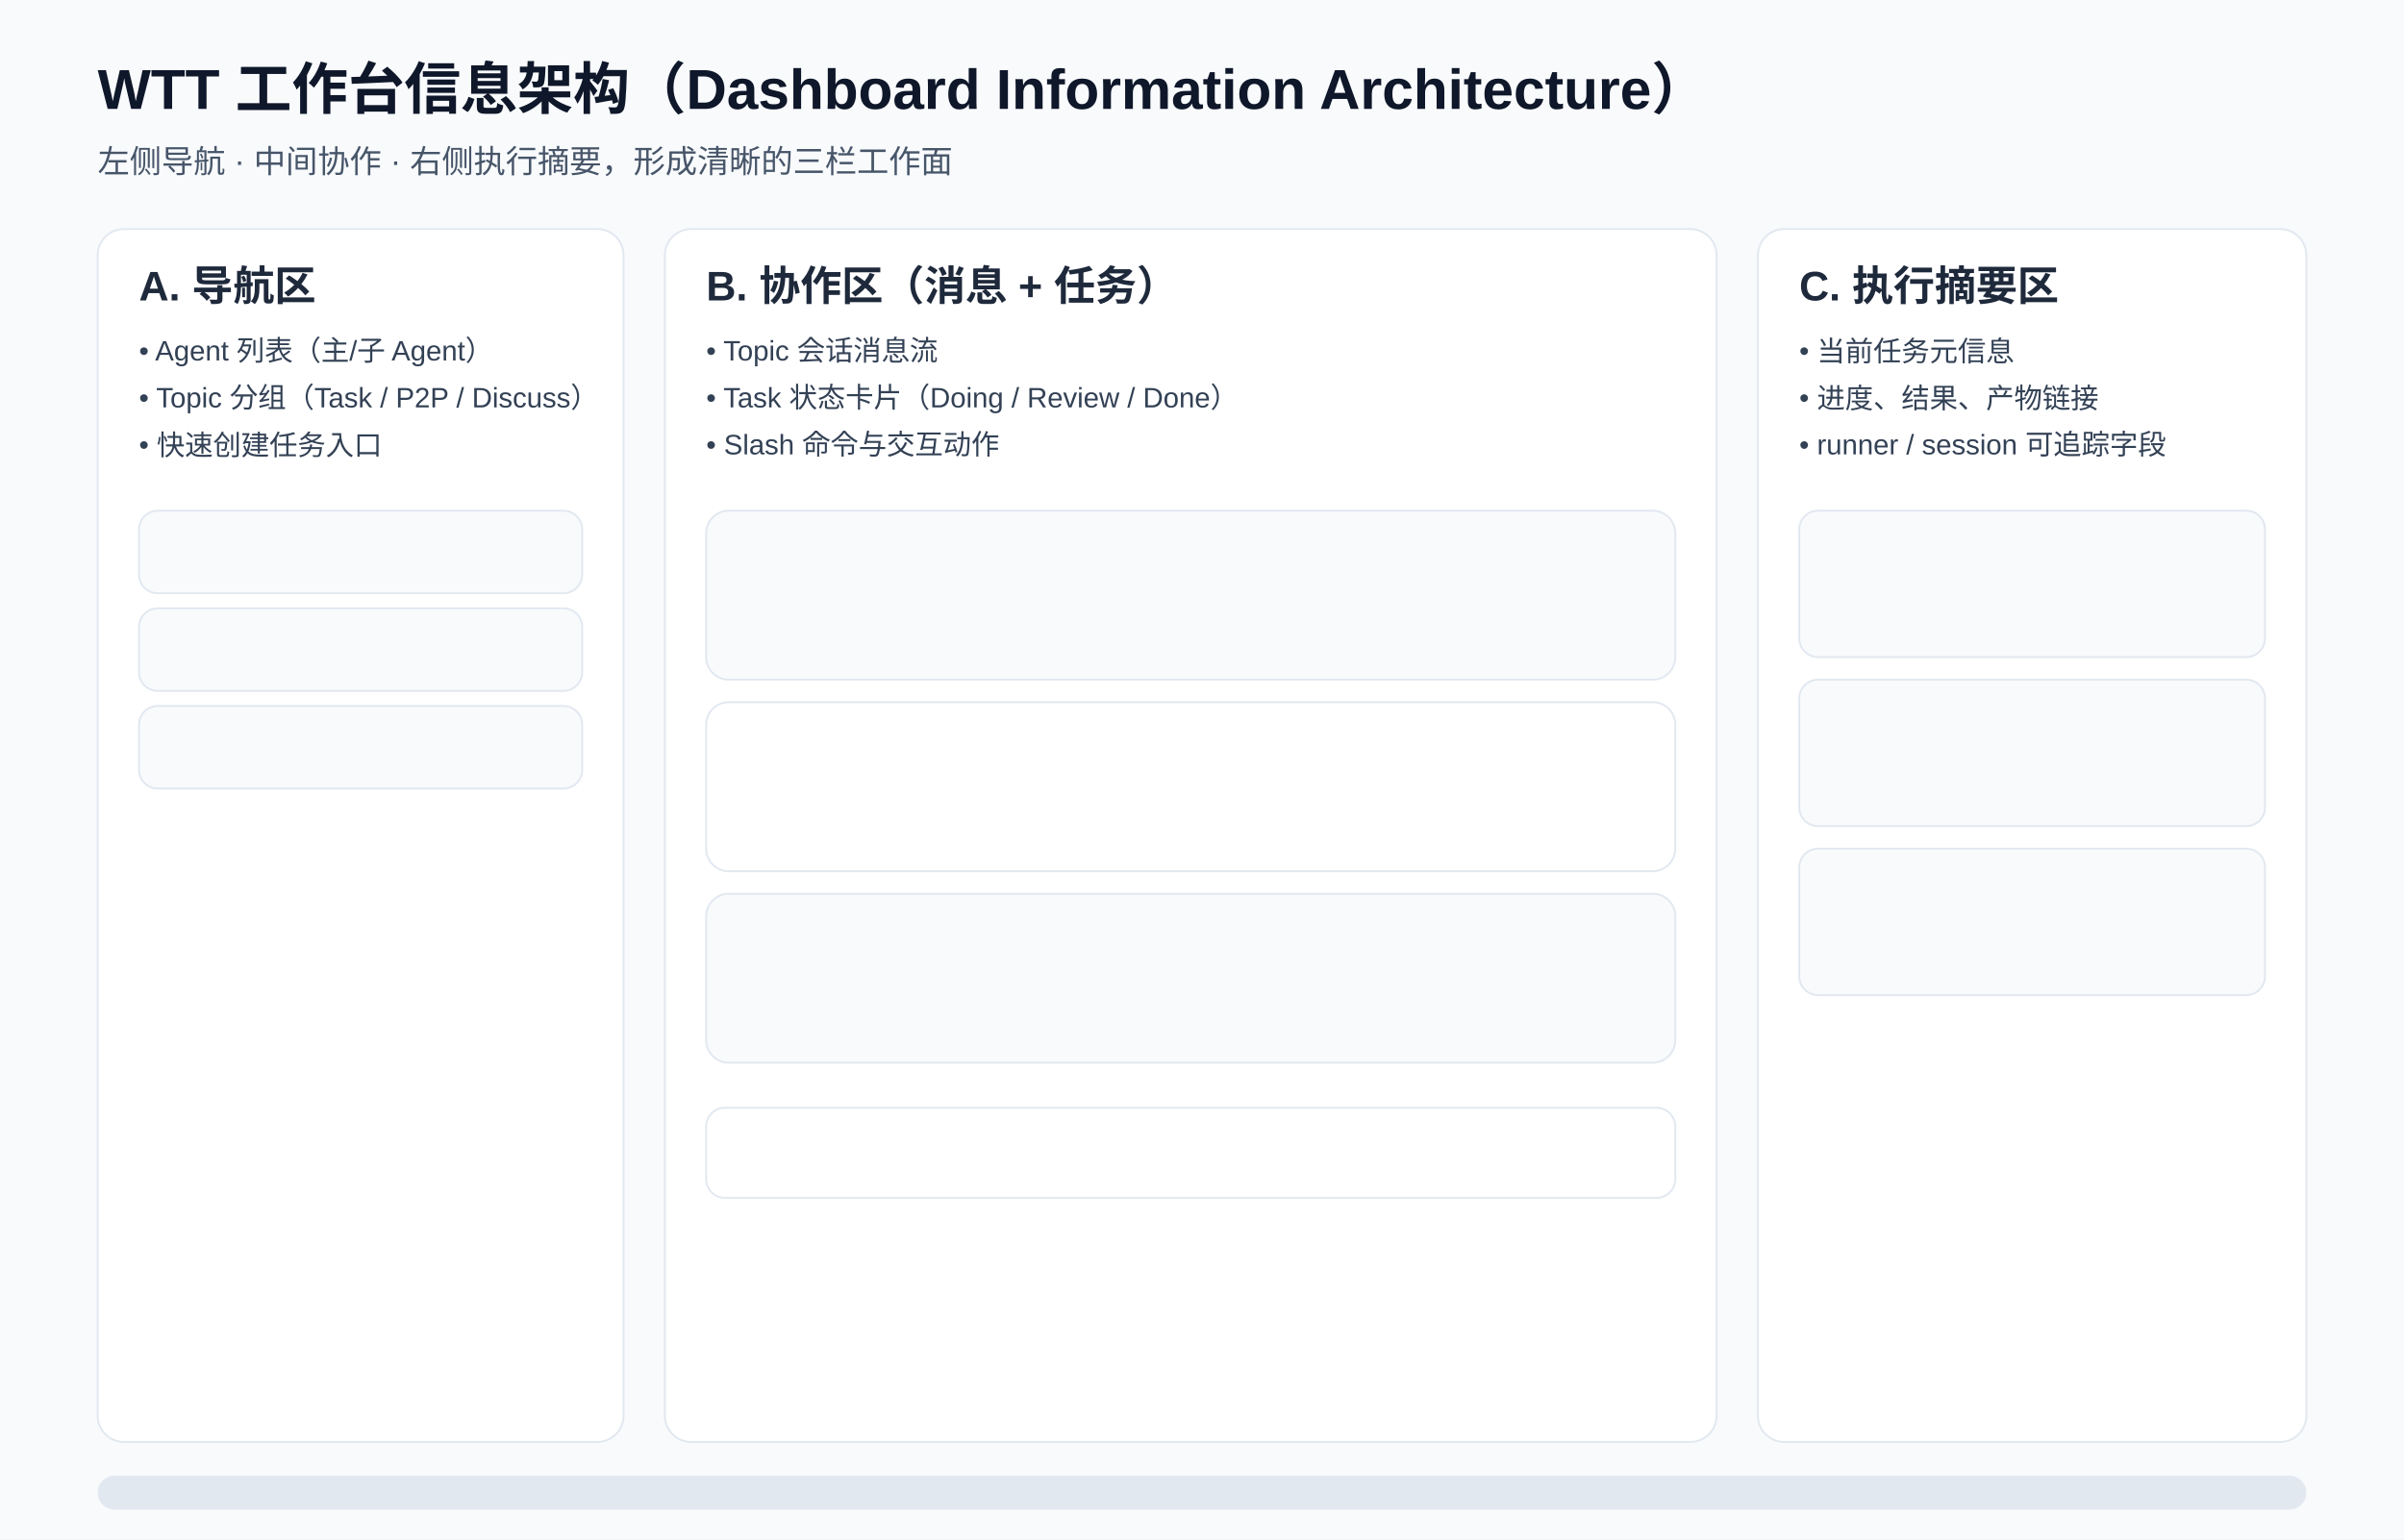
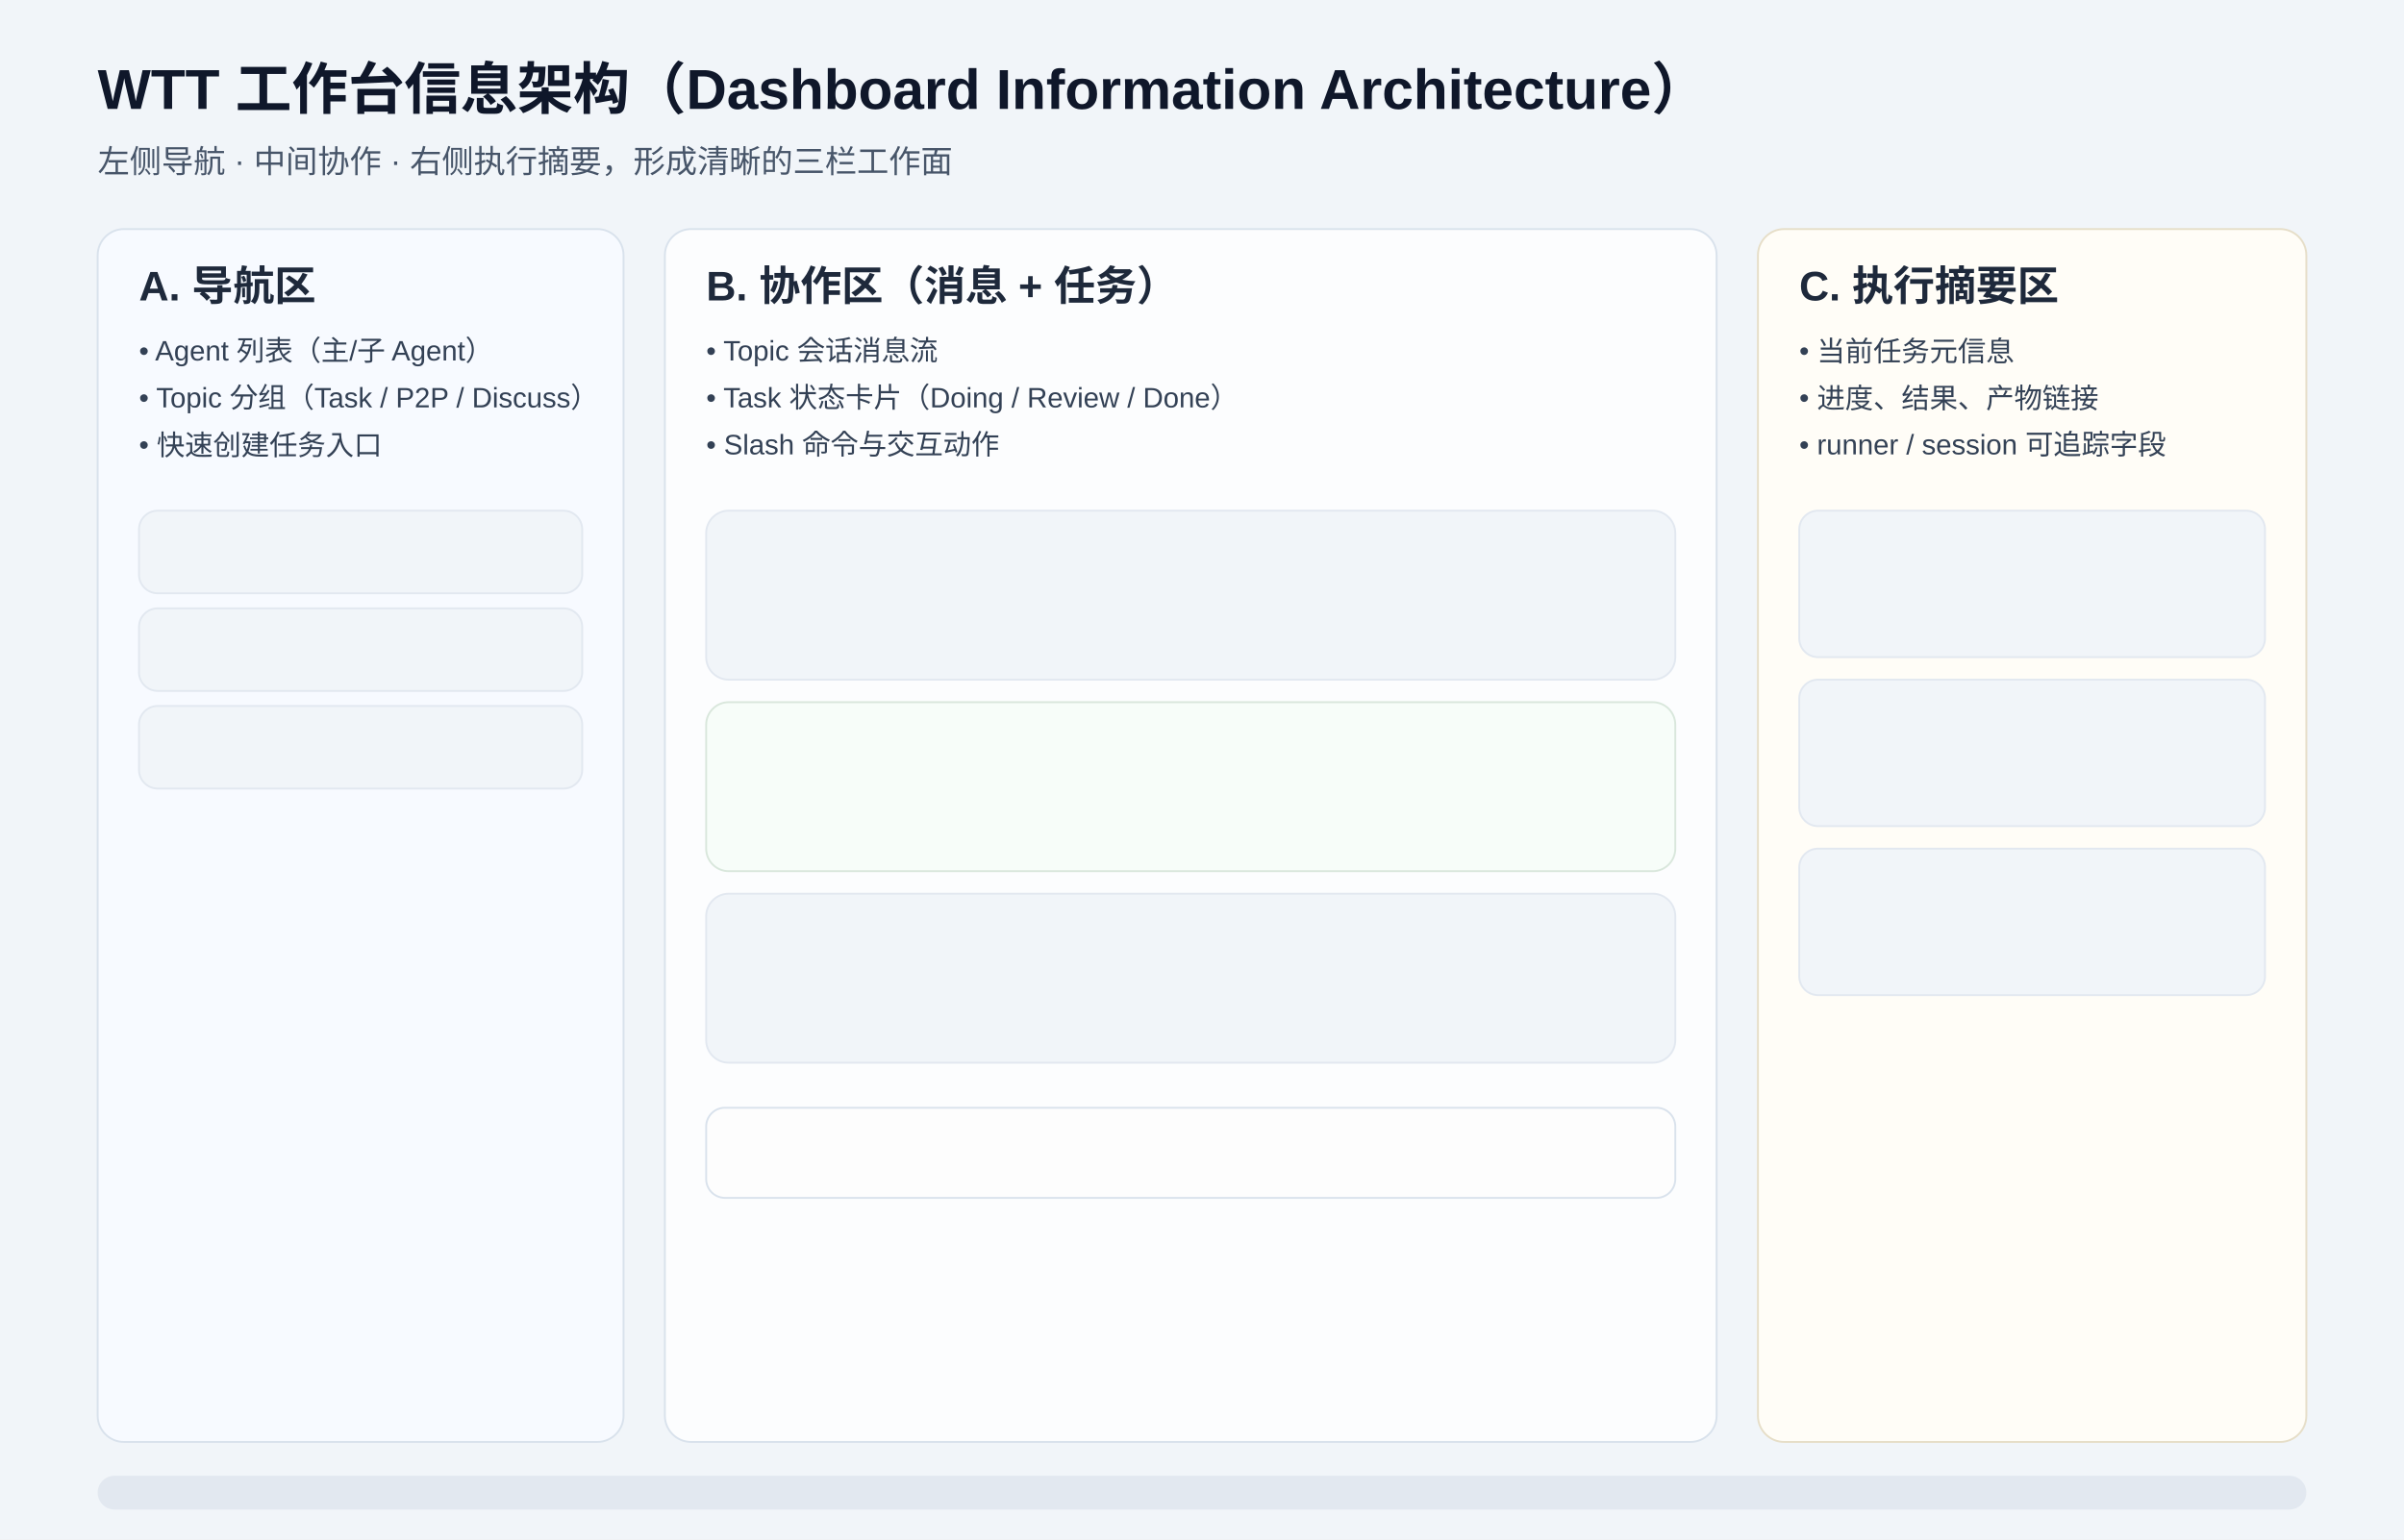
<svg xmlns="http://www.w3.org/2000/svg" width="1280" height="820" viewBox="0 0 1280 820" fill="none">
-   <rect width="1280" height="820" fill="#F8FAFC" />
+   <rect width="1280" height="820" fill="#F1F5F9" />
  <text x="52" y="58" font-size="30" font-family="Arial, Helvetica, sans-serif" fill="#0F172A" font-weight="700">WTT 工作台信息架构（Dashboard Information Architecture）</text>
  <text x="52" y="92" font-size="17" font-family="Arial, Helvetica, sans-serif" fill="#475569">左侧导航 · 中间协作 · 右侧执行摘要，形成清晰的三栏工作面</text>
-   <rect x="52" y="122" width="280" height="646" rx="14" fill="#FFFFFF" stroke="#E2E8F0" />
+   <rect x="52" y="122" width="280" height="646" rx="14" fill="#F7FAFF" stroke="#D9E2EC" />
  <text x="74" y="160" font-size="22" font-family="Arial, Helvetica, sans-serif" fill="#1E293B" font-weight="700">A. 导航区</text>
  <text x="74" y="192" font-size="15" font-family="Arial, Helvetica, sans-serif" fill="#334155">• Agent 列表（主/子 Agent）</text>
  <text x="74" y="217" font-size="15" font-family="Arial, Helvetica, sans-serif" fill="#334155">• Topic 分组（Task / P2P / Discuss）</text>
  <text x="74" y="242" font-size="15" font-family="Arial, Helvetica, sans-serif" fill="#334155">• 快速创建任务入口</text>
-   <rect x="74" y="272" width="236" height="44" rx="10" fill="#F8FAFC" stroke="#E2E8F0" />
-   <rect x="74" y="324" width="236" height="44" rx="10" fill="#F8FAFC" stroke="#E2E8F0" />
-   <rect x="74" y="376" width="236" height="44" rx="10" fill="#F8FAFC" stroke="#E2E8F0" />
-   <rect x="354" y="122" width="560" height="646" rx="14" fill="#FFFFFF" stroke="#E2E8F0" />
+   <rect x="74" y="272" width="236" height="44" rx="10" fill="#F1F5F9" stroke="#E2E8F0" />
+   <rect x="74" y="324" width="236" height="44" rx="10" fill="#F1F5F9" stroke="#E2E8F0" />
+   <rect x="74" y="376" width="236" height="44" rx="10" fill="#F1F5F9" stroke="#E2E8F0" />
+   <rect x="354" y="122" width="560" height="646" rx="14" fill="#FCFDFE" stroke="#D9E2EC" />
  <text x="376" y="160" font-size="22" font-family="Arial, Helvetica, sans-serif" fill="#1E293B" font-weight="700">B. 协作区（消息 + 任务）</text>
  <text x="376" y="192" font-size="15" font-family="Arial, Helvetica, sans-serif" fill="#334155">• Topic 会话消息流</text>
  <text x="376" y="217" font-size="15" font-family="Arial, Helvetica, sans-serif" fill="#334155">• Task 状态卡片（Doing / Review / Done）</text>
  <text x="376" y="242" font-size="15" font-family="Arial, Helvetica, sans-serif" fill="#334155">• Slash 命令与交互动作</text>
-   <rect x="376" y="272" width="516" height="90" rx="12" fill="#F8FAFC" stroke="#E2E8F0" />
-   <rect x="376" y="374" width="516" height="90" rx="12" fill="#FFFFFF" stroke="#E2E8F0" />
-   <rect x="376" y="476" width="516" height="90" rx="12" fill="#F8FAFC" stroke="#E2E8F0" />
-   <rect x="376" y="590" width="516" height="48" rx="10" fill="#FFFFFF" stroke="#E2E8F0" />
-   <rect x="936" y="122" width="292" height="646" rx="14" fill="#FFFFFF" stroke="#E2E8F0" />
+   <rect x="376" y="272" width="516" height="90" rx="12" fill="#F1F5F9" stroke="#E2E8F0" />
+   <rect x="376" y="374" width="516" height="90" rx="12" fill="#F7FDF9" stroke="#D9E7DC" />
+   <rect x="376" y="476" width="516" height="90" rx="12" fill="#F1F5F9" stroke="#E2E8F0" />
+   <rect x="376" y="590" width="516" height="48" rx="10" fill="#FDFDFD" stroke="#D9E2EC" />
+   <rect x="936" y="122" width="292" height="646" rx="14" fill="#FFFDF7" stroke="#E6DEC8" />
  <text x="958" y="160" font-size="22" font-family="Arial, Helvetica, sans-serif" fill="#1E293B" font-weight="700">C. 执行摘要区</text>
  <text x="958" y="192" font-size="15" font-family="Arial, Helvetica, sans-serif" fill="#334155">• 当前任务元信息</text>
  <text x="958" y="217" font-size="15" font-family="Arial, Helvetica, sans-serif" fill="#334155">• 进度、结果、产物链接</text>
  <text x="958" y="242" font-size="15" font-family="Arial, Helvetica, sans-serif" fill="#334155">• runner / session 可追踪字段</text>
-   <rect x="958" y="272" width="248" height="78" rx="10" fill="#F8FAFC" stroke="#E2E8F0" />
-   <rect x="958" y="362" width="248" height="78" rx="10" fill="#F8FAFC" stroke="#E2E8F0" />
-   <rect x="958" y="452" width="248" height="78" rx="10" fill="#F8FAFC" stroke="#E2E8F0" />
+   <rect x="958" y="272" width="248" height="78" rx="10" fill="#F1F5F9" stroke="#E2E8F0" />
+   <rect x="958" y="362" width="248" height="78" rx="10" fill="#F1F5F9" stroke="#E2E8F0" />
+   <rect x="958" y="452" width="248" height="78" rx="10" fill="#F1F5F9" stroke="#E2E8F0" />
  <rect x="52" y="786" width="1176" height="18" rx="9" fill="#E2E8F0" />
</svg>
